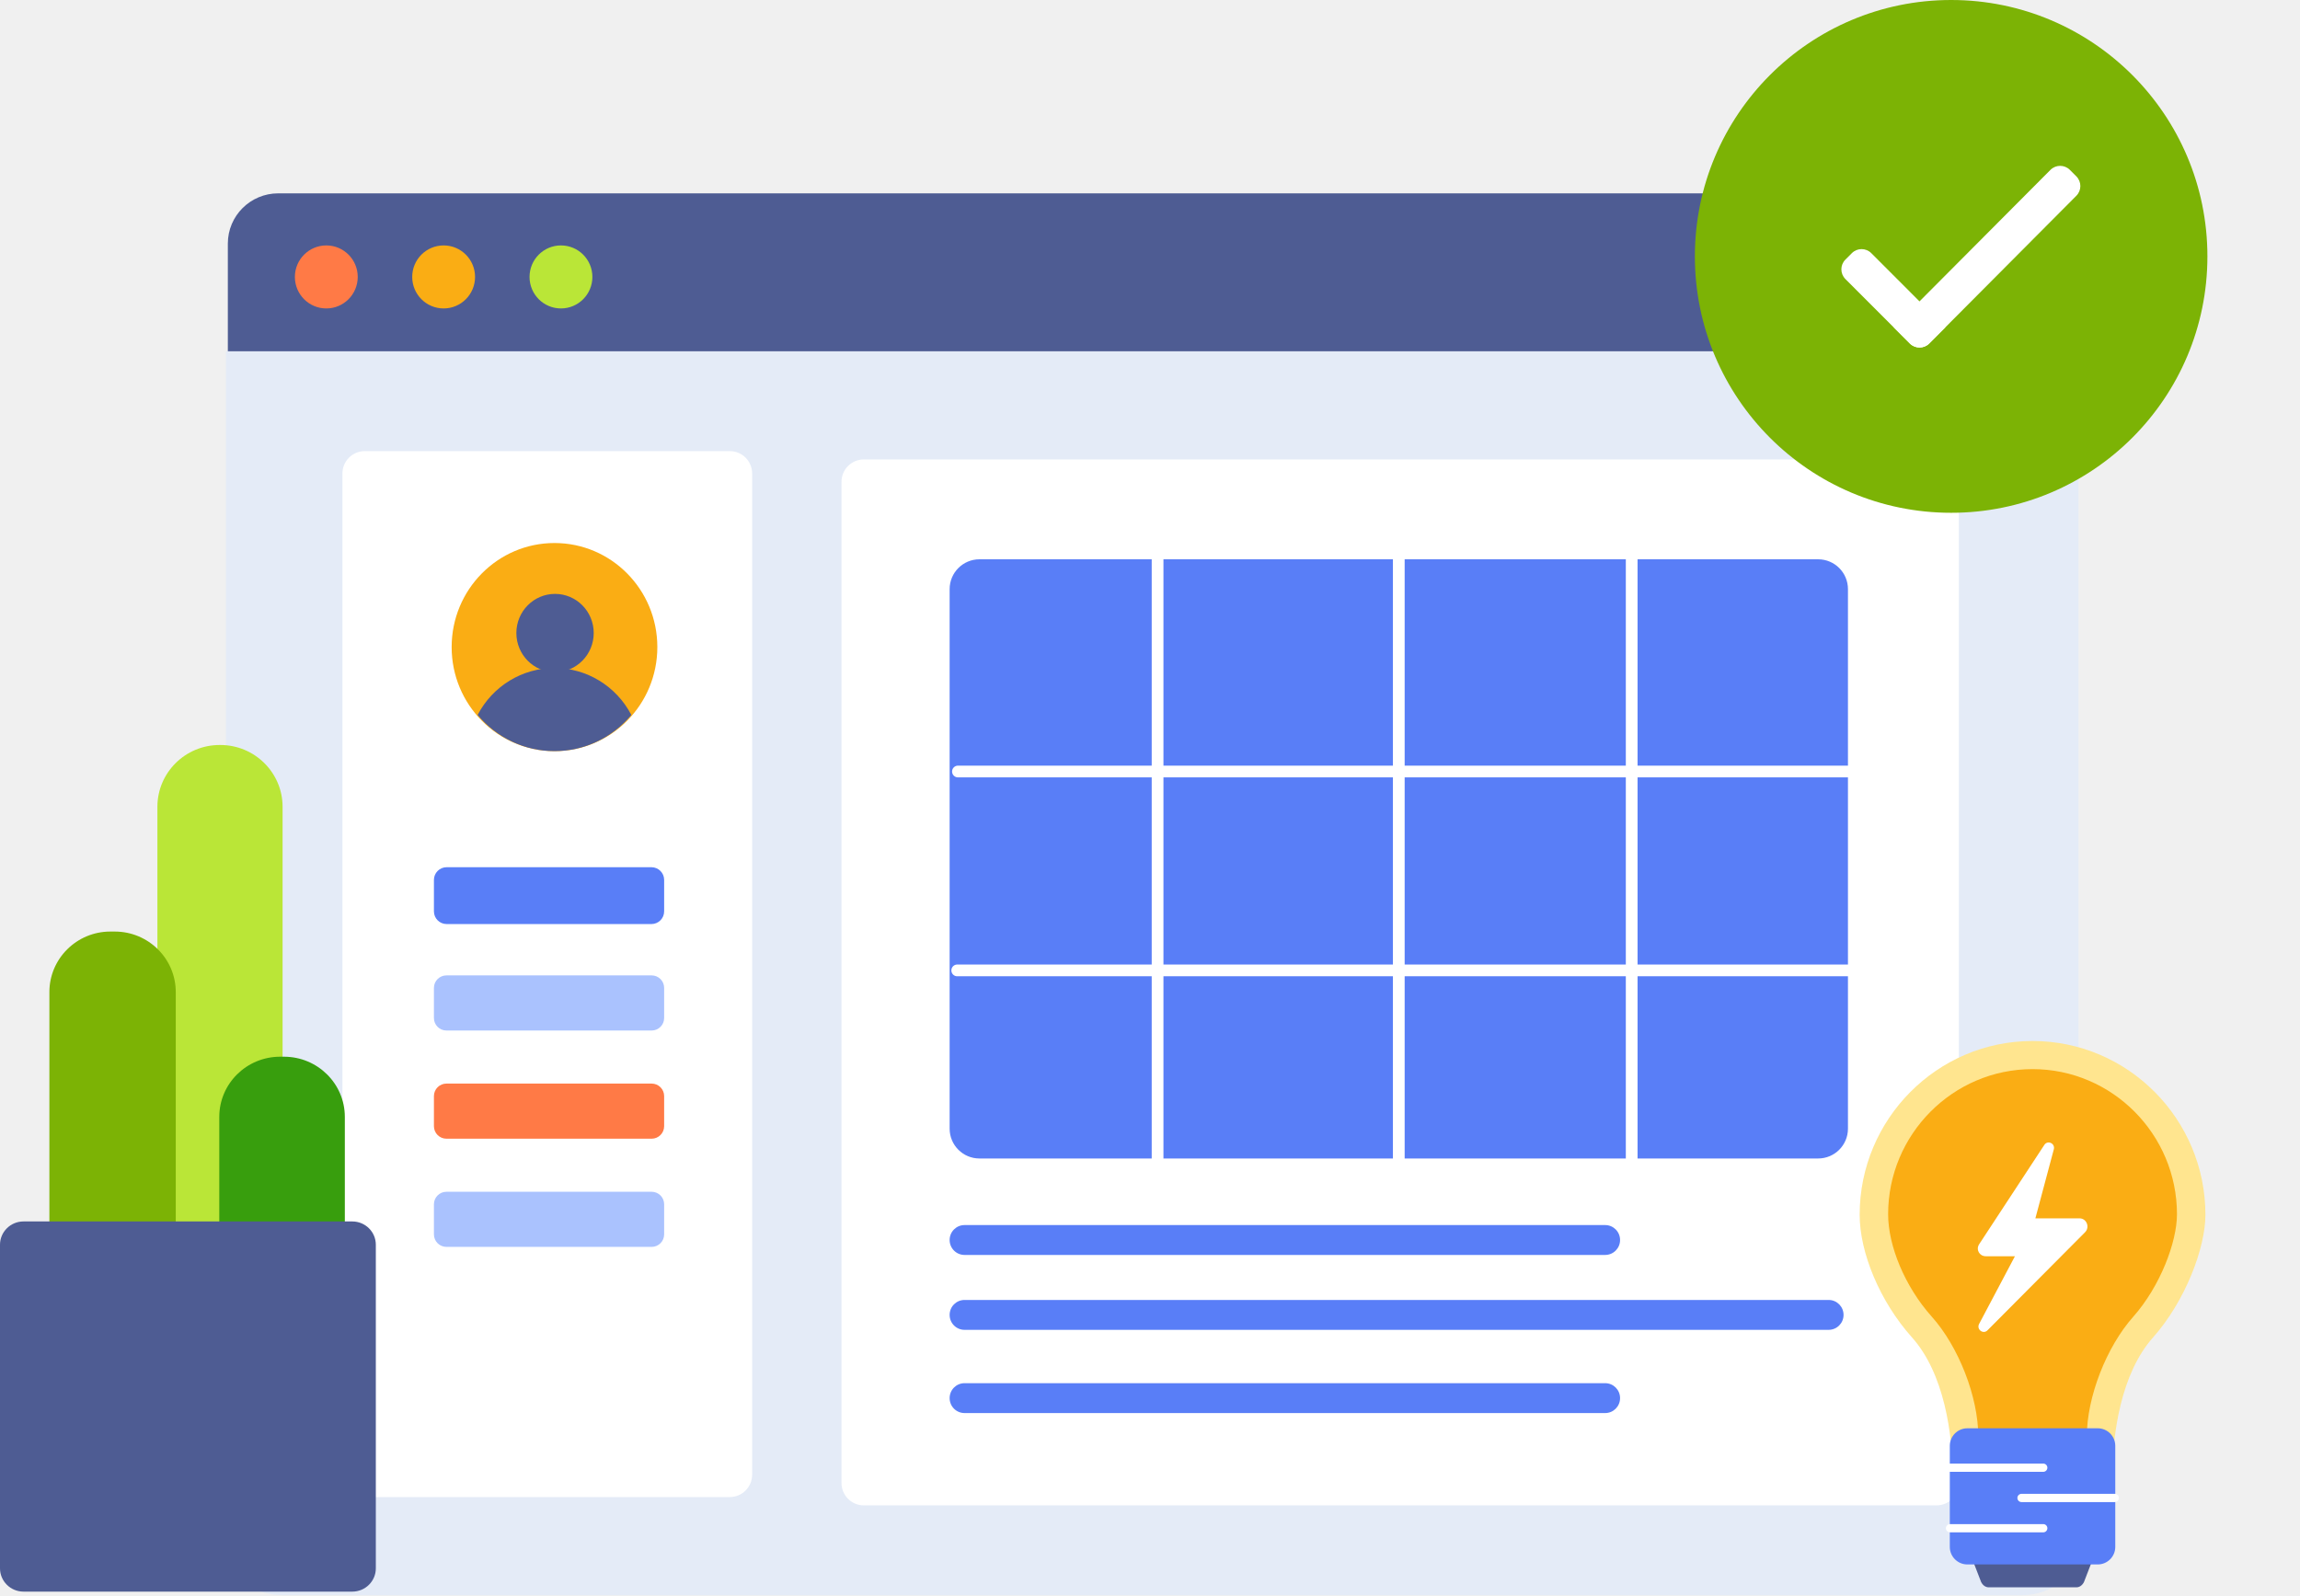
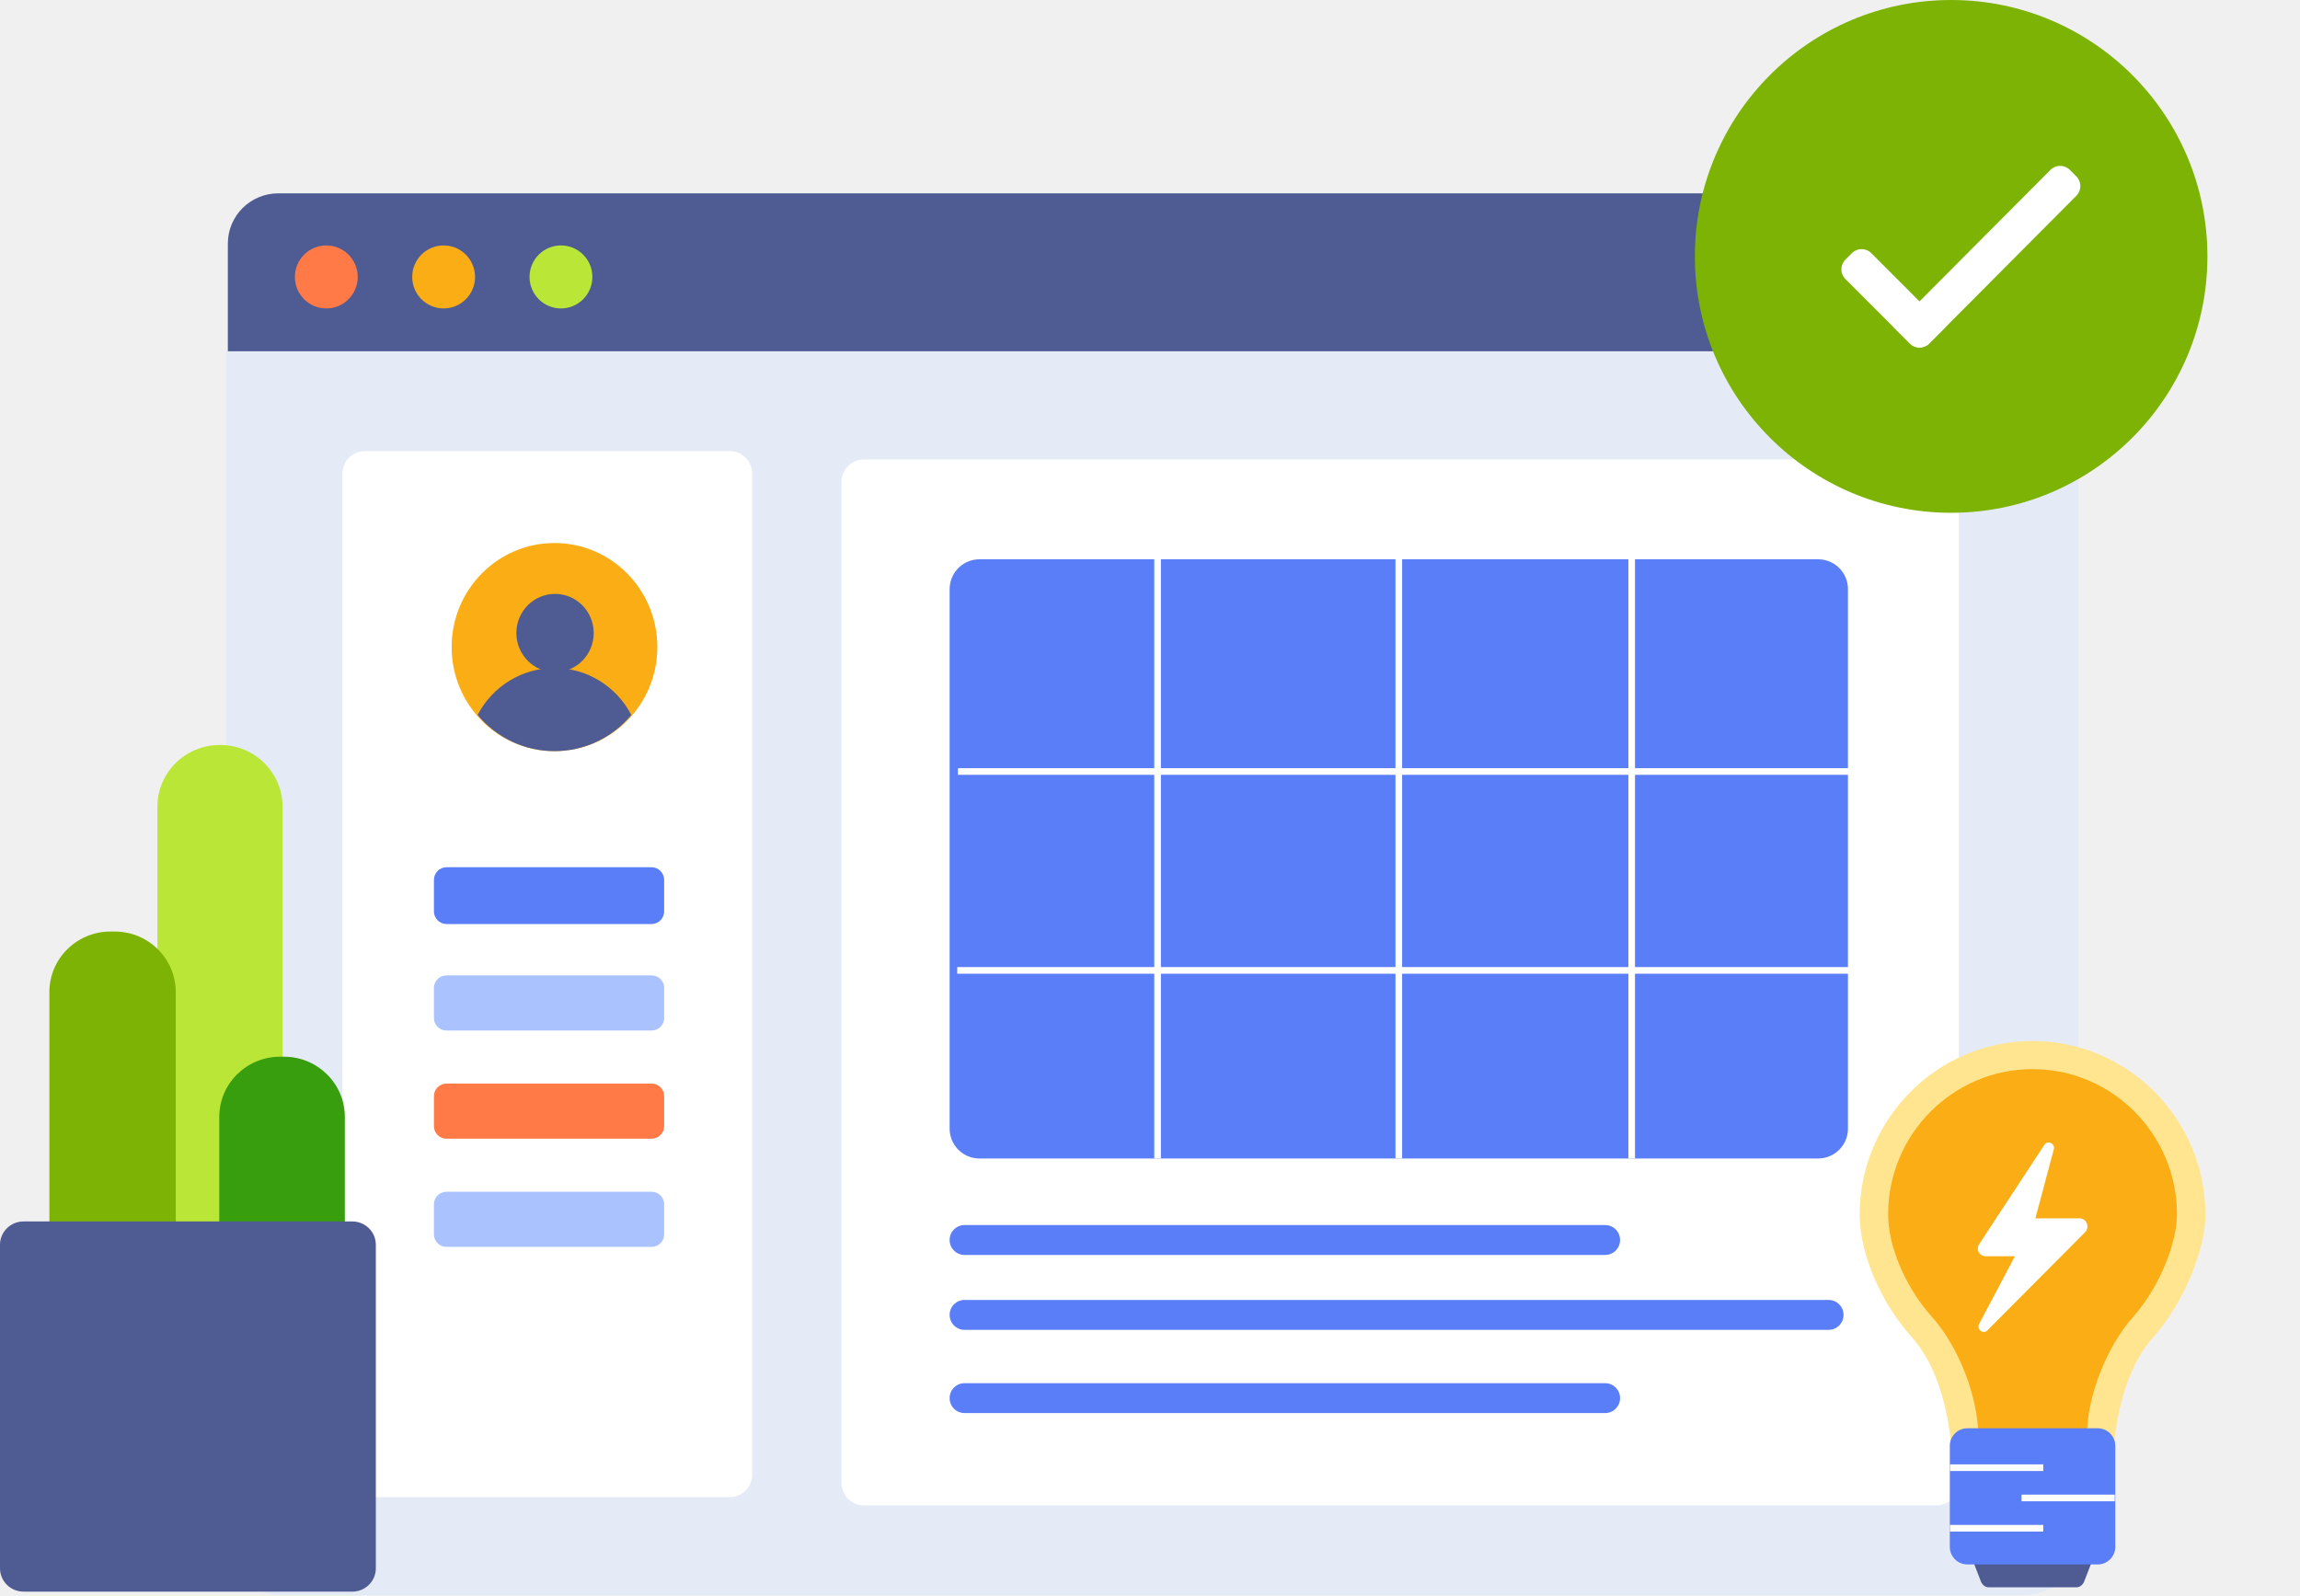
<svg xmlns="http://www.w3.org/2000/svg" width="346" height="240" viewBox="0 0 346 240" fill="none">
  <path fillRule="evenodd" clipRule="evenodd" d="M312.939 55.874H34.275V36.644C34.275 32.472 37.669 29.09 41.855 29.09H305.36C309.546 29.09 312.939 32.472 312.939 36.644V55.874Z" fill="#4E5C93" />
  <path fillRule="evenodd" clipRule="evenodd" d="M53.816 41.665C53.816 44.283 51.699 46.406 49.088 46.406C46.478 46.406 44.361 44.283 44.361 41.665C44.361 39.047 46.478 36.925 49.088 36.925C51.699 36.925 53.816 39.047 53.816 41.665Z" fill="#FF7A46" />
  <path fillRule="evenodd" clipRule="evenodd" d="M71.465 41.665C71.465 44.283 69.349 46.406 66.738 46.406C64.127 46.406 62.011 44.283 62.011 41.665C62.011 39.047 64.127 36.925 66.738 36.925C69.349 36.925 71.465 39.047 71.465 41.665Z" fill="#FAAD14" />
  <path fillRule="evenodd" clipRule="evenodd" d="M89.115 41.665C89.115 44.283 86.999 46.406 84.388 46.406C81.777 46.406 79.661 44.283 79.661 41.665C79.661 39.047 81.777 36.925 84.388 36.925C86.999 36.925 89.115 39.047 89.115 41.665Z" fill="#BAE637" />
  <path fillRule="evenodd" clipRule="evenodd" d="M42.436 240C37.775 240 33.996 236.623 33.996 232.457V52.846H312.674V232.457C312.674 236.623 308.895 240 304.233 240H42.436Z" fill="#E4EBF7" />
  <path d="M291.322 69.123H129.954C128.097 69.123 126.591 70.63 126.591 72.489V223.124C126.591 224.983 128.097 226.49 129.954 226.49H291.322C293.18 226.49 294.686 224.983 294.686 223.124V72.489C294.686 70.63 293.18 69.123 291.322 69.123Z" fill="white" />
  <path d="M109.785 67.871H54.877C53.02 67.871 51.514 69.378 51.514 71.237V221.872C51.514 223.731 53.02 225.238 54.877 225.238H109.785C111.643 225.238 113.148 223.731 113.148 221.872V71.237C113.148 69.378 111.643 67.871 109.785 67.871Z" fill="white" />
  <path d="M98.001 130.475H67.188C66.133 130.475 65.278 131.331 65.278 132.387V137.115C65.278 138.171 66.133 139.027 67.188 139.027H98.001C99.056 139.027 99.911 138.171 99.911 137.115V132.387C99.911 131.331 99.056 130.475 98.001 130.475Z" fill="#597EF7" />
  <path d="M98.03 146.752H67.159C66.12 146.752 65.278 147.595 65.278 148.635V153.162C65.278 154.202 66.12 155.045 67.159 155.045H98.03C99.069 155.045 99.911 154.202 99.911 153.162V148.635C99.911 147.595 99.069 146.752 98.03 146.752Z" fill="#AAC2FE" />
  <path d="M98.03 163.029H67.159C66.12 163.029 65.278 163.872 65.278 164.912V169.439C65.278 170.479 66.12 171.322 67.159 171.322H98.03C99.069 171.322 99.911 170.479 99.911 169.439V164.912C99.911 163.872 99.069 163.029 98.03 163.029Z" fill="#FF7A46" />
  <path d="M98.03 179.306H67.159C66.12 179.306 65.278 180.149 65.278 181.189V185.716C65.278 186.756 66.12 187.599 67.159 187.599H98.03C99.069 187.599 99.911 186.756 99.911 185.716V181.189C99.911 180.149 99.069 179.306 98.03 179.306Z" fill="#AAC2FE" />
  <path d="M241.473 184.315H145.1C143.862 184.315 142.858 185.319 142.858 186.558V186.567C142.858 187.806 143.862 188.811 145.1 188.811H241.473C242.711 188.811 243.715 187.806 243.715 186.567V186.558C243.715 185.319 242.711 184.315 241.473 184.315Z" fill="#597EF7" />
  <path d="M241.473 208.104H145.1C143.862 208.104 142.858 209.109 142.858 210.348V210.357C142.858 211.596 143.862 212.6 145.1 212.6H241.473C242.711 212.6 243.715 211.596 243.715 210.357V210.348C243.715 209.109 242.711 208.104 241.473 208.104Z" fill="#597EF7" />
  <path d="M275.092 195.583H145.1C143.862 195.583 142.858 196.588 142.858 197.827V197.836C142.858 199.075 143.862 200.08 145.1 200.08H275.092C276.33 200.08 277.334 199.075 277.334 197.836V197.827C277.334 196.588 276.33 195.583 275.092 195.583Z" fill="#597EF7" />
  <path d="M273.513 84.148H147.343C144.866 84.148 142.858 86.157 142.858 88.636V169.811C142.858 172.289 144.866 174.298 147.343 174.298H273.513C275.989 174.298 277.997 172.289 277.997 169.811V88.636C277.997 86.157 275.989 84.148 273.513 84.148Z" fill="#597EF7" />
  <path d="M83.415 113.013C91.959 113.013 98.886 106.004 98.886 97.357C98.886 88.71 91.959 81.7 83.415 81.7C74.871 81.7 67.944 88.71 67.944 97.357C67.944 106.004 74.871 113.013 83.415 113.013Z" fill="#FAAD14" />
  <path d="M83.415 113.013C87.874 113.016 92.106 111.022 94.974 107.568C92.714 103.225 88.263 100.506 83.412 100.506C78.562 100.506 74.111 103.225 71.851 107.568C74.721 111.023 78.954 113.016 83.415 113.013Z" fill="#4E5C93" />
  <path d="M83.497 101.129C86.711 101.129 89.316 98.493 89.316 95.241C89.316 91.989 86.711 89.353 83.497 89.353C80.284 89.353 77.679 91.989 77.679 95.241C77.679 98.493 80.284 101.129 83.497 101.129Z" fill="#4E5C93" />
-   <path d="M144.109 116.076H278.426" stroke="white" stroke-width="1.767" stroke-linecap="round" stroke-linejoin="round" />
-   <path d="M174.14 174.298V83.627" stroke="white" stroke-width="1.767" stroke-linecap="round" stroke-linejoin="round" />
-   <path d="M210.427 174.298V83.627" stroke="white" stroke-width="1.767" stroke-linecap="round" stroke-linejoin="round" />
-   <path d="M245.463 174.298V83.627" stroke="white" stroke-width="1.767" stroke-linecap="round" stroke-linejoin="round" />
-   <path d="M144 146H278.317" stroke="white" stroke-width="1.767" stroke-linecap="round" stroke-linejoin="round" />
+   <path d="M144.109 116.076H278.426" stroke="white" strokeWidth="1.767" strokeLinecap="round" strokeLinejoin="round" />
+   <path d="M174.14 174.298V83.627" stroke="white" strokeWidth="1.767" strokeLinecap="round" strokeLinejoin="round" />
+   <path d="M210.427 174.298V83.627" stroke="white" strokeWidth="1.767" strokeLinecap="round" strokeLinejoin="round" />
+   <path d="M245.463 174.298V83.627" stroke="white" strokeWidth="1.767" strokeLinecap="round" strokeLinejoin="round" />
+   <path d="M144 146H278.317" stroke="white" strokeWidth="1.767" strokeLinecap="round" strokeLinejoin="round" />
  <path fillRule="evenodd" clipRule="evenodd" d="M293.519 0C272.228 0 254.968 17.271 254.968 38.576C254.968 59.88 272.228 77.151 293.519 77.151C314.811 77.151 332.071 59.88 332.071 38.576C332.071 17.271 314.811 0 293.519 0Z" fill="#7CB305" />
  <path fillRule="evenodd" clipRule="evenodd" d="M287.307 51.68L284.874 49.244L308.459 25.558C309.265 24.751 310.573 24.751 311.379 25.558L312.353 26.532C313.159 27.339 313.159 28.648 312.353 29.455L290.228 51.68C289.422 52.487 288.114 52.487 287.307 51.68Z" fill="white" />
  <path fillRule="evenodd" clipRule="evenodd" d="M292.658 49.244L290.224 51.679C289.418 52.487 288.11 52.487 287.303 51.679L277.612 41.982C276.805 41.175 276.805 39.866 277.612 39.059L278.585 38.085C279.392 37.278 280.699 37.278 281.506 38.085L292.658 49.244Z" fill="white" />
  <path fillRule="evenodd" clipRule="evenodd" d="M42.511 185.953H23.679V121.392C23.679 116.253 27.872 112.087 33.045 112.087H33.144C38.317 112.087 42.511 116.253 42.511 121.392V185.953Z" fill="#BAE637" />
  <path fillRule="evenodd" clipRule="evenodd" d="M51.875 201.756H32.988V168.043C32.988 163.04 37.089 158.985 42.148 158.985H42.715C47.774 158.985 51.875 163.04 51.875 168.043V201.756Z" fill="#389E0D" />
  <path fillRule="evenodd" clipRule="evenodd" d="M26.441 185.919H7.429V149.265C7.429 144.234 11.54 140.155 16.613 140.155H17.257C22.329 140.155 26.441 144.234 26.441 149.265V185.919Z" fill="#7CB305" />
  <path fillRule="evenodd" clipRule="evenodd" d="M52.998 239.466H3.54C1.585 239.466 0 237.896 0 235.961V187.276C0 185.341 1.585 183.771 3.54 183.771H52.998C54.953 183.771 56.538 185.341 56.538 187.276V235.961C56.538 237.896 54.953 239.466 52.998 239.466Z" fill="#4E5C93" />
  <path d="M331.772 182.76C331.772 168.391 320.129 156.622 305.765 156.622C291.401 156.622 279.757 168.391 279.757 182.76C279.757 188.447 282.775 195.792 287.62 201.208C292.425 206.574 293.794 215.608 293.794 222.812V225.637H317.736V222.836C317.736 215.632 319.105 206.615 323.885 201.231C328.747 195.76 331.772 187.762 331.772 182.76Z" fill="#FFE58F" />
  <path d="M327.492 182.689C327.492 170.688 317.767 160.854 305.765 160.854C293.762 160.854 284.04 170.687 284.04 182.689C284.04 187.444 286.56 193.577 290.609 198.101C294.622 202.585 297.603 210.131 297.603 216.149V218.507H313.928V216.17C313.928 210.151 316.908 202.618 320.903 198.12C324.964 193.55 327.492 186.869 327.492 182.69V182.689Z" fill="#FAAD14" />
  <path d="M312.366 238.817H299.164C298.703 238.817 298.282 238.517 298.031 238.024L296.235 233.374H315.297L313.501 238.024C313.249 238.517 312.83 238.817 312.368 238.817H312.366Z" fill="#4E5C93" />
  <path d="M315.572 214.891H295.958C294.501 214.891 293.319 216.073 293.319 217.531V232.736C293.319 234.194 294.501 235.376 295.958 235.376H315.572C317.029 235.376 318.211 234.194 318.211 232.736V217.531C318.211 216.073 317.029 214.891 315.572 214.891Z" fill="#597EF7" />
-   <path d="M293.352 220.82H307.375" stroke="white" stroke-width="1.241" stroke-linecap="round" stroke-linejoin="round" />
-   <path d="M293.352 229.927H307.375" stroke="white" stroke-width="1.241" stroke-linecap="round" stroke-linejoin="round" />
-   <path d="M304.107 225.373H318.13" stroke="white" stroke-width="1.241" stroke-linecap="round" stroke-linejoin="round" />
+   <path d="M293.352 220.82H307.375" stroke="white" strokeWidth="1.241" strokeLinecap="round" strokeLinejoin="round" />
+   <path d="M293.352 229.927H307.375" stroke="white" strokeWidth="1.241" strokeLinecap="round" strokeLinejoin="round" />
+   <path d="M304.107 225.373H318.13" stroke="white" strokeWidth="1.241" strokeLinecap="round" strokeLinejoin="round" />
  <path d="M307.539 172.255L297.735 187.198C297.208 188.008 297.775 189.004 298.725 189.004H303.117L297.717 199.21C297.315 200.035 298.353 200.801 298.99 200.148L313.674 185.386C314.423 184.618 313.891 183.305 312.831 183.305H306.191L308.969 172.906C309.186 172.019 308.033 171.498 307.539 172.255Z" fill="white" />
</svg>
